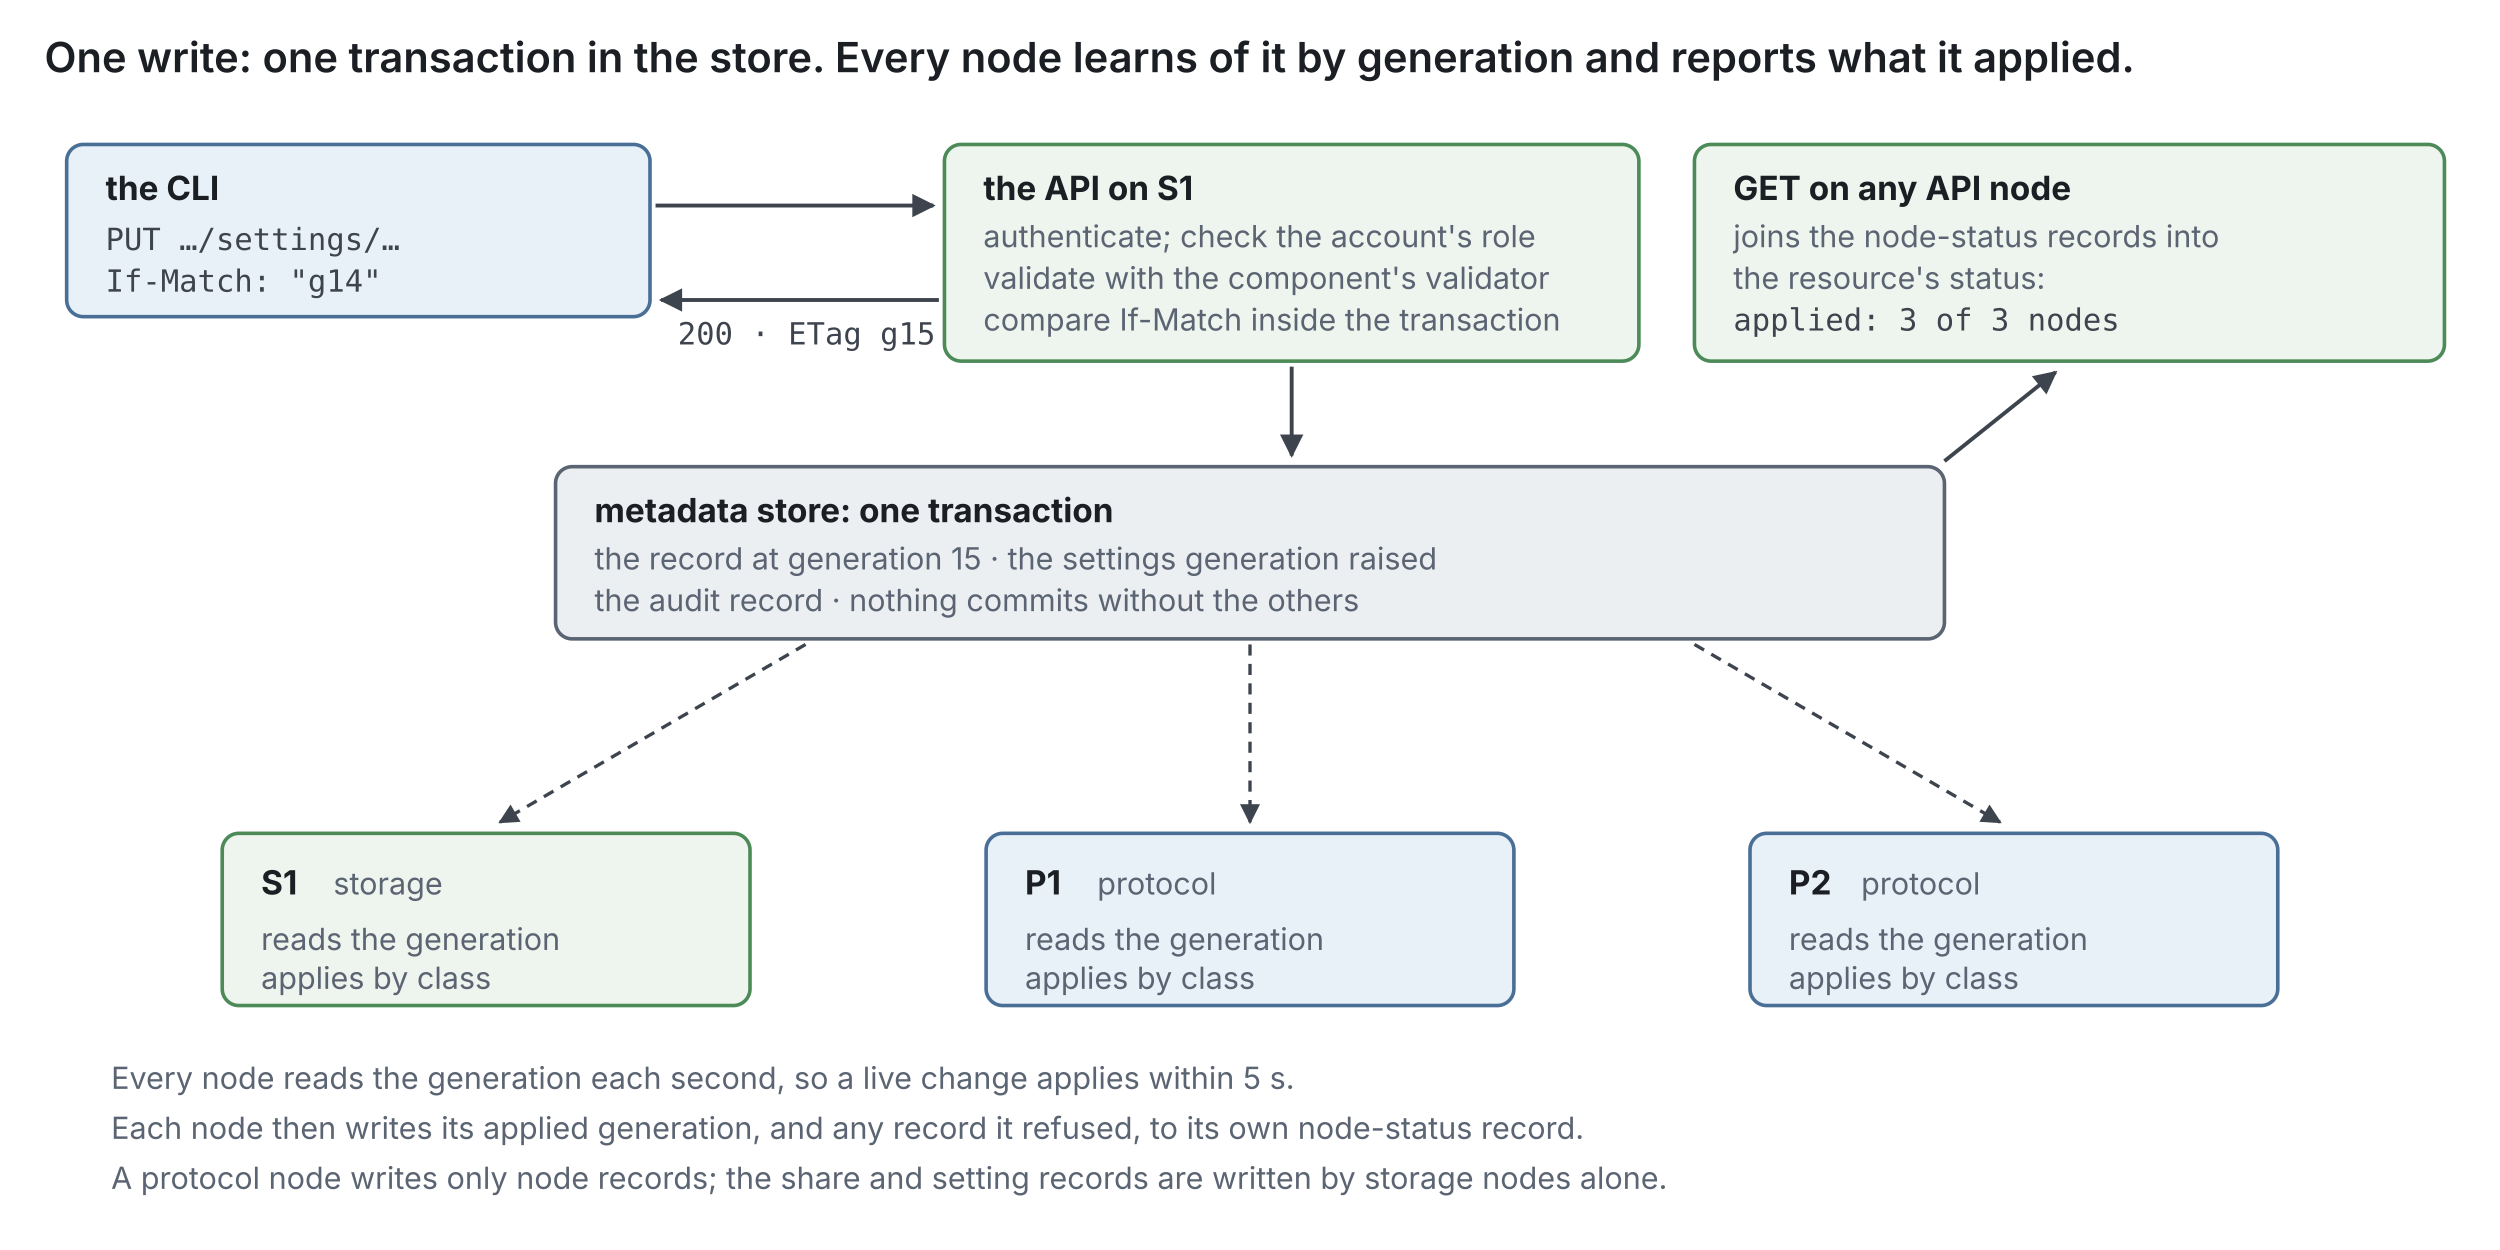
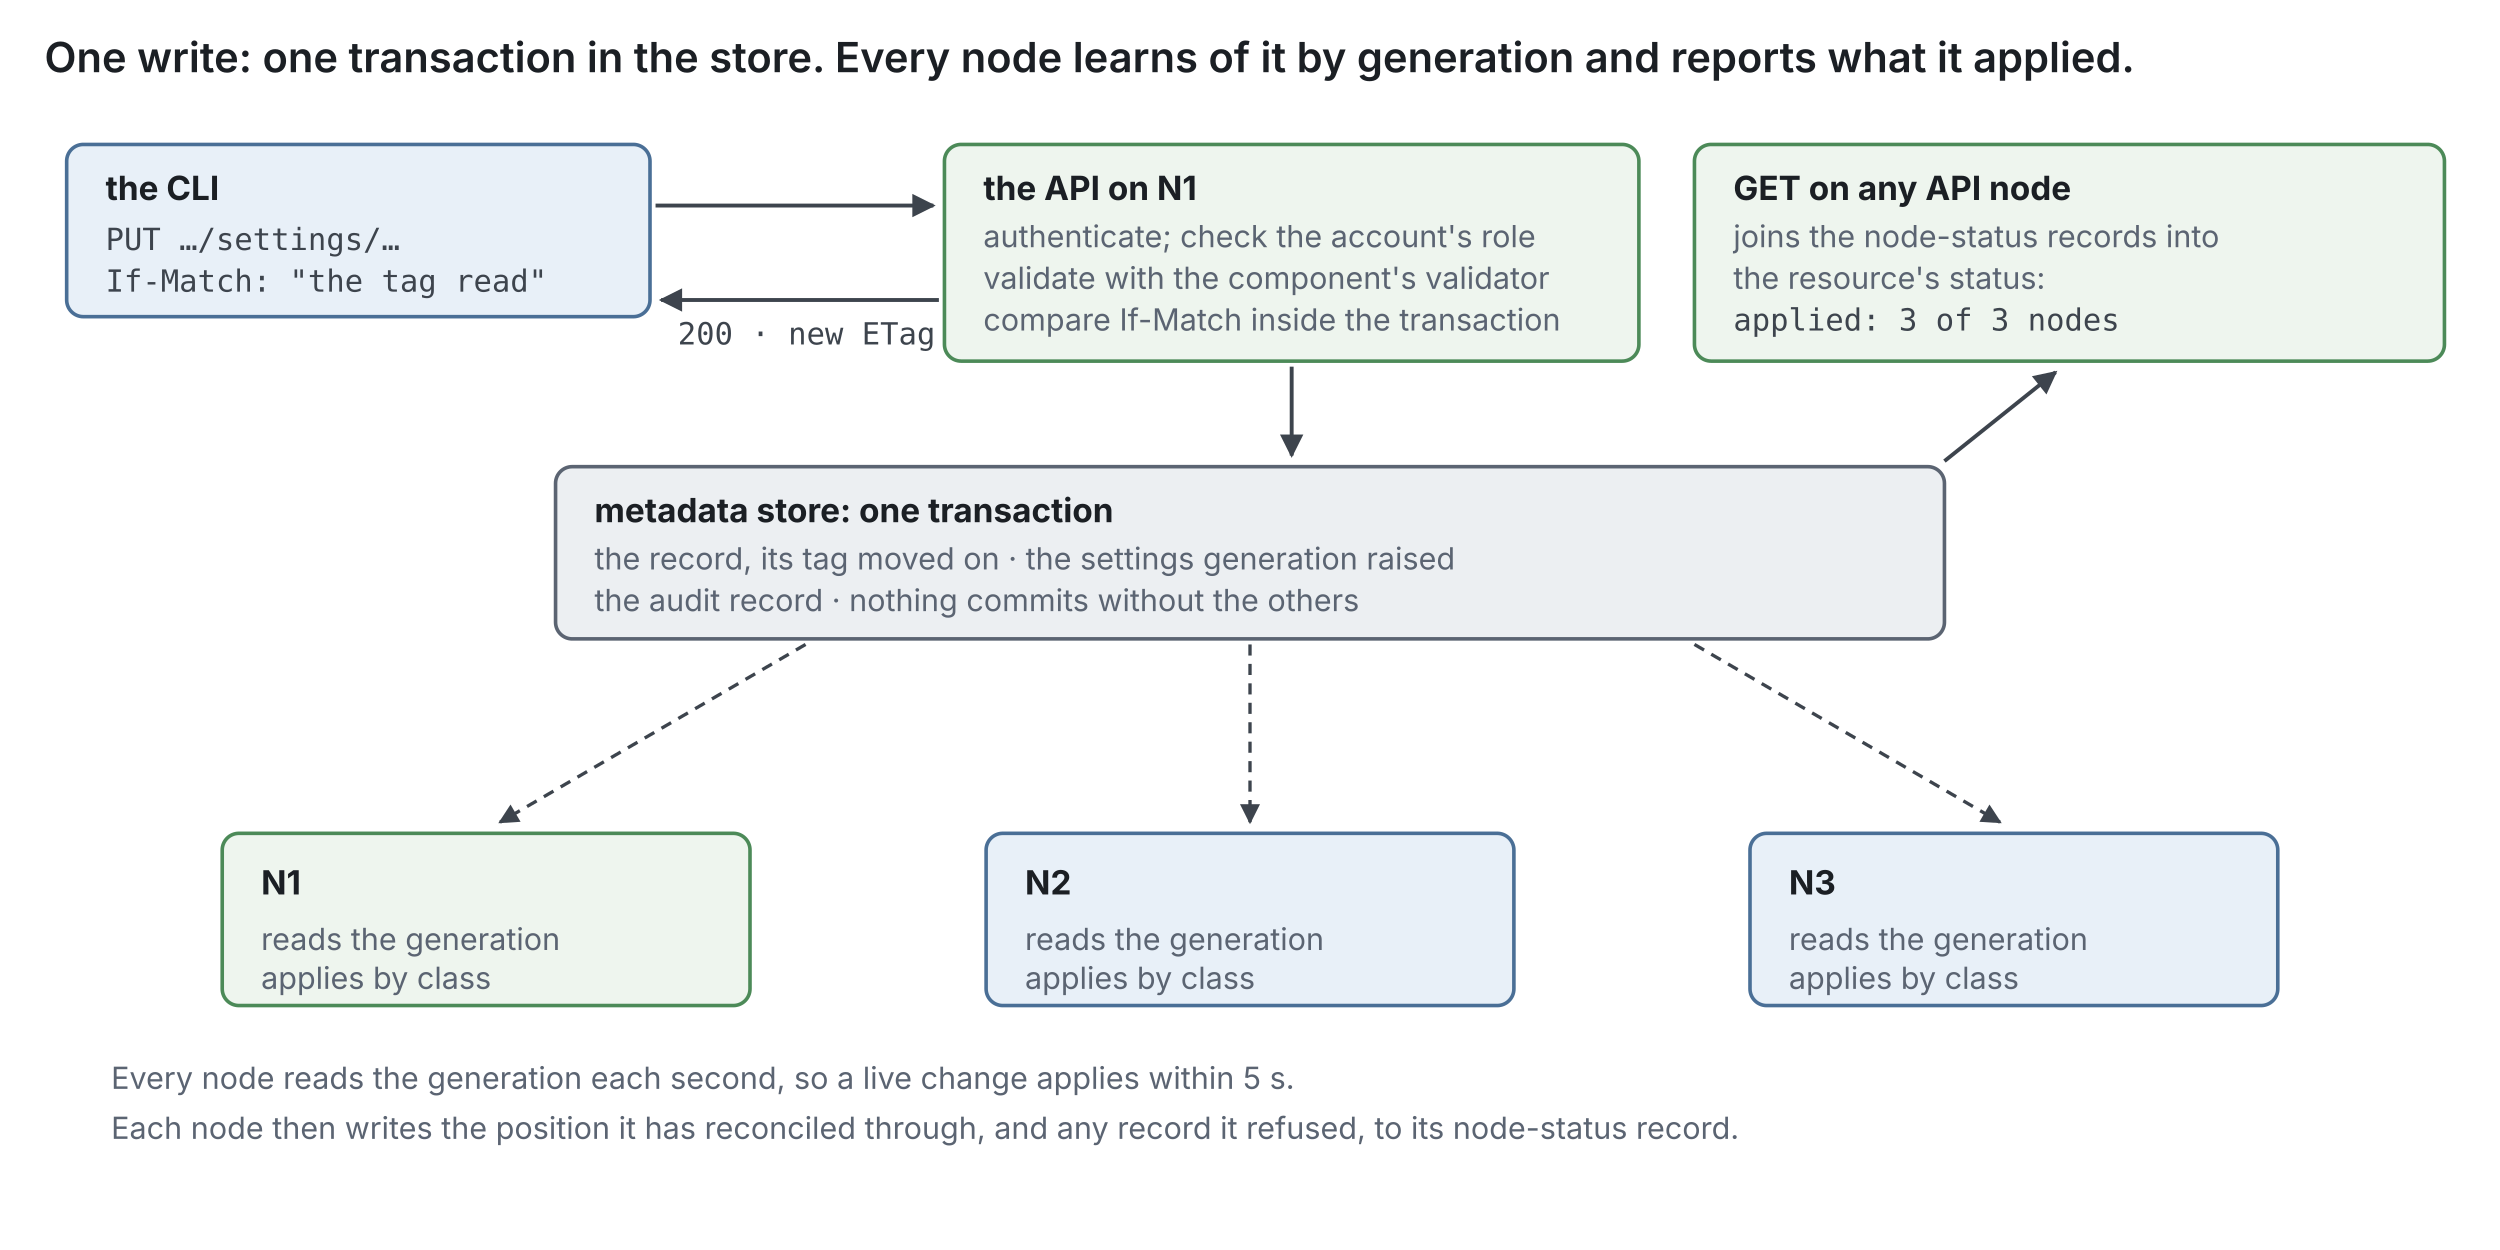
<svg xmlns="http://www.w3.org/2000/svg" viewBox="0 0 900 450" width="900" height="450" font-family="system-ui,-apple-system,Segoe UI,sans-serif">
  <defs>
    <marker id="a" viewBox="0 0 10 10" refX="9" refY="5" markerWidth="6" markerHeight="6" orient="auto-start-reverse">
      <path d="M0,0 L10,5 L0,10 z" fill="#3d444d" />
    </marker>
    <style>
      .t{font-size:15px;font-weight:600;fill:#1b1f24}.h{font-size:12px;font-weight:700;fill:#1b1f24}
      .l{font-size:12px;fill:#1b1f24}.s{font-size:11px;fill:#5b6472}
      .k{font-family:ui-monospace,SFMono-Regular,Menlo,monospace;font-size:11px;fill:#3d444d}
      .pr{fill:#e8f0f8;stroke:#4a6f96;stroke-width:1.3}
      .sv{fill:#eef5ee;stroke:#4c8a58;stroke-width:1.3}
      .st{fill:#eceff2;stroke:#5b6472;stroke-width:1.3}
      .ln{stroke:#3d444d;stroke-width:1.4;fill:none;marker-end:url(#a)}
      .dl{stroke:#3d444d;stroke-width:1.2;fill:none;stroke-dasharray:4 3;marker-end:url(#a)}
    </style>
  </defs>
  <rect width="900" height="450" fill="#ffffff" />
  <text x="16" y="26" class="t">One write: one transaction in the store. Every node learns of it by generation and reports what it applied.</text>
  <rect x="24" y="52" width="210" height="62" rx="6" class="pr" />
  <text x="38" y="72" class="h">the CLI</text>
  <text x="38" y="90" class="k">PUT …/settings/…</text>
-   <text x="38" y="105" class="k">If-Match: "g14"</text>
+   <text x="38" y="105" class="k">If-Match: "the tag read"</text>
  <rect x="340" y="52" width="250" height="78" rx="6" class="sv" />
-   <text x="354" y="72" class="h">the API on S1</text>
+   <text x="354" y="72" class="h">the API on N1</text>
  <text x="354" y="89" class="s">authenticate; check the account's role</text>
  <text x="354" y="104" class="s">validate with the component's validator</text>
  <text x="354" y="119" class="s">compare If-Match inside the transaction</text>
  <path d="M236,74 L336,74" class="ln" />
  <path d="M338,108 L238,108" class="ln" />
-   <text x="244" y="124" class="k">200 · ETag g15</text>
+   <text x="244" y="124" class="k">200 · new ETag</text>
  <rect x="200" y="168" width="500" height="62" rx="6" class="st" />
  <text x="214" y="188" class="h">metadata store: one transaction</text>
-   <text x="214" y="205" class="s">the record at generation 15 · the settings generation raised</text>
+   <text x="214" y="205" class="s">the record, its tag moved on · the settings generation raised</text>
  <text x="214" y="220" class="s">the audit record · nothing commits without the others</text>
  <path d="M465,132 L465,164" class="ln" />
  <rect x="610" y="52" width="270" height="78" rx="6" class="sv" />
  <text x="624" y="72" class="h">GET on any API node</text>
  <text x="624" y="89" class="s">joins the node-status records into</text>
  <text x="624" y="104" class="s">the resource's status:</text>
  <text x="624" y="119" class="k">applied: 3 of 3 nodes</text>
  <path d="M700,166 L740,134" class="ln" />
  <rect x="80" y="300" width="190" height="62" rx="6" class="sv" />
-   <text x="94" y="322" class="h">S1</text>
-   <text x="120" y="322" class="s">storage</text>
+   <text x="94" y="322" class="h">N1</text>
  <rect x="355" y="300" width="190" height="62" rx="6" class="pr" />
-   <text x="369" y="322" class="h">P1</text>
-   <text x="395" y="322" class="s">protocol</text>
+   <text x="369" y="322" class="h">N2</text>
  <rect x="630" y="300" width="190" height="62" rx="6" class="pr" />
-   <text x="644" y="322" class="h">P2</text>
-   <text x="670" y="322" class="s">protocol</text>
+   <text x="644" y="322" class="h">N3</text>
  <text x="94" y="342" class="s">reads the generation</text>
  <text x="369" y="342" class="s">reads the generation</text>
  <text x="644" y="342" class="s">reads the generation</text>
  <text x="94" y="356" class="s">applies by class</text>
  <text x="369" y="356" class="s">applies by class</text>
  <text x="644" y="356" class="s">applies by class</text>
  <path d="M290,232 L180,296" class="dl" />
  <path d="M450,232 L450,296" class="dl" />
  <path d="M610,232 L720,296" class="dl" />
  <text x="40" y="392" class="s">Every node reads the generation each second, so a live change applies within 5 s.</text>
-   <text x="40" y="410" class="s">Each node then writes its applied generation, and any record it refused, to its own node-status record.</text>
-   <text x="40" y="428" class="s">A protocol node writes only node records; the share and setting records are written by storage nodes alone.</text>
+   <text x="40" y="410" class="s">Each node then writes the position it has reconciled through, and any record it refused, to its node-status record.</text>
</svg>
